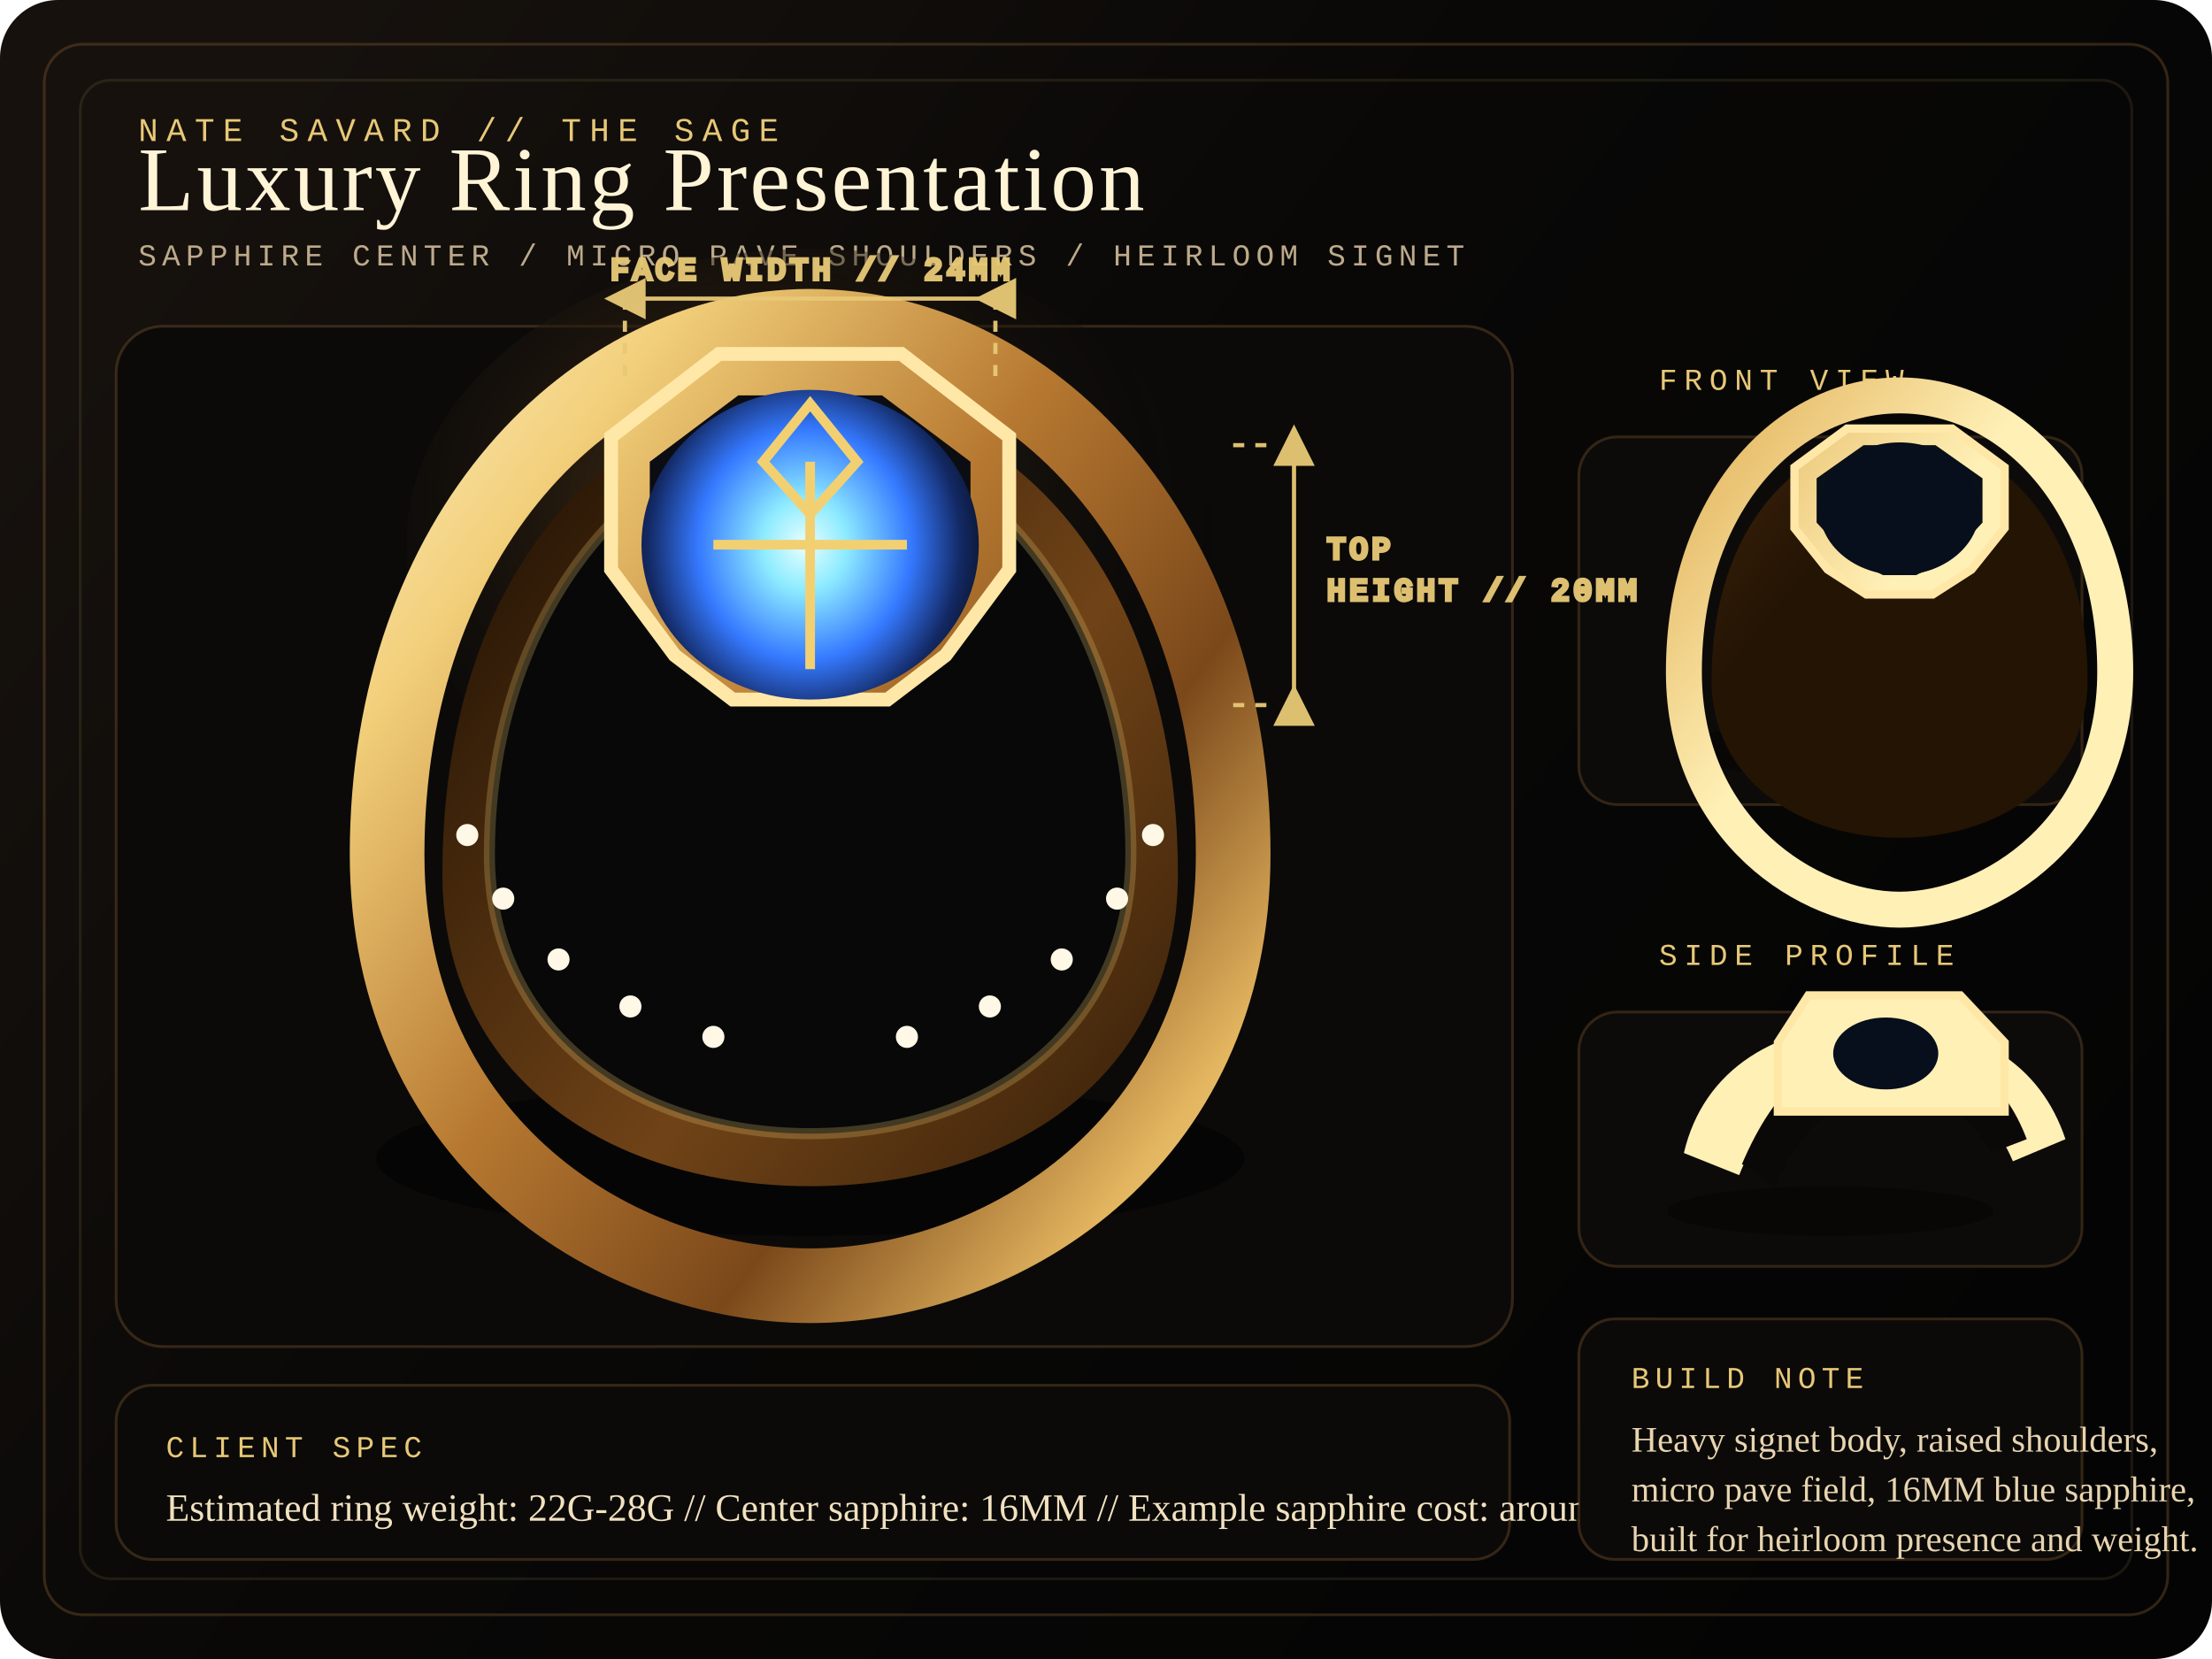
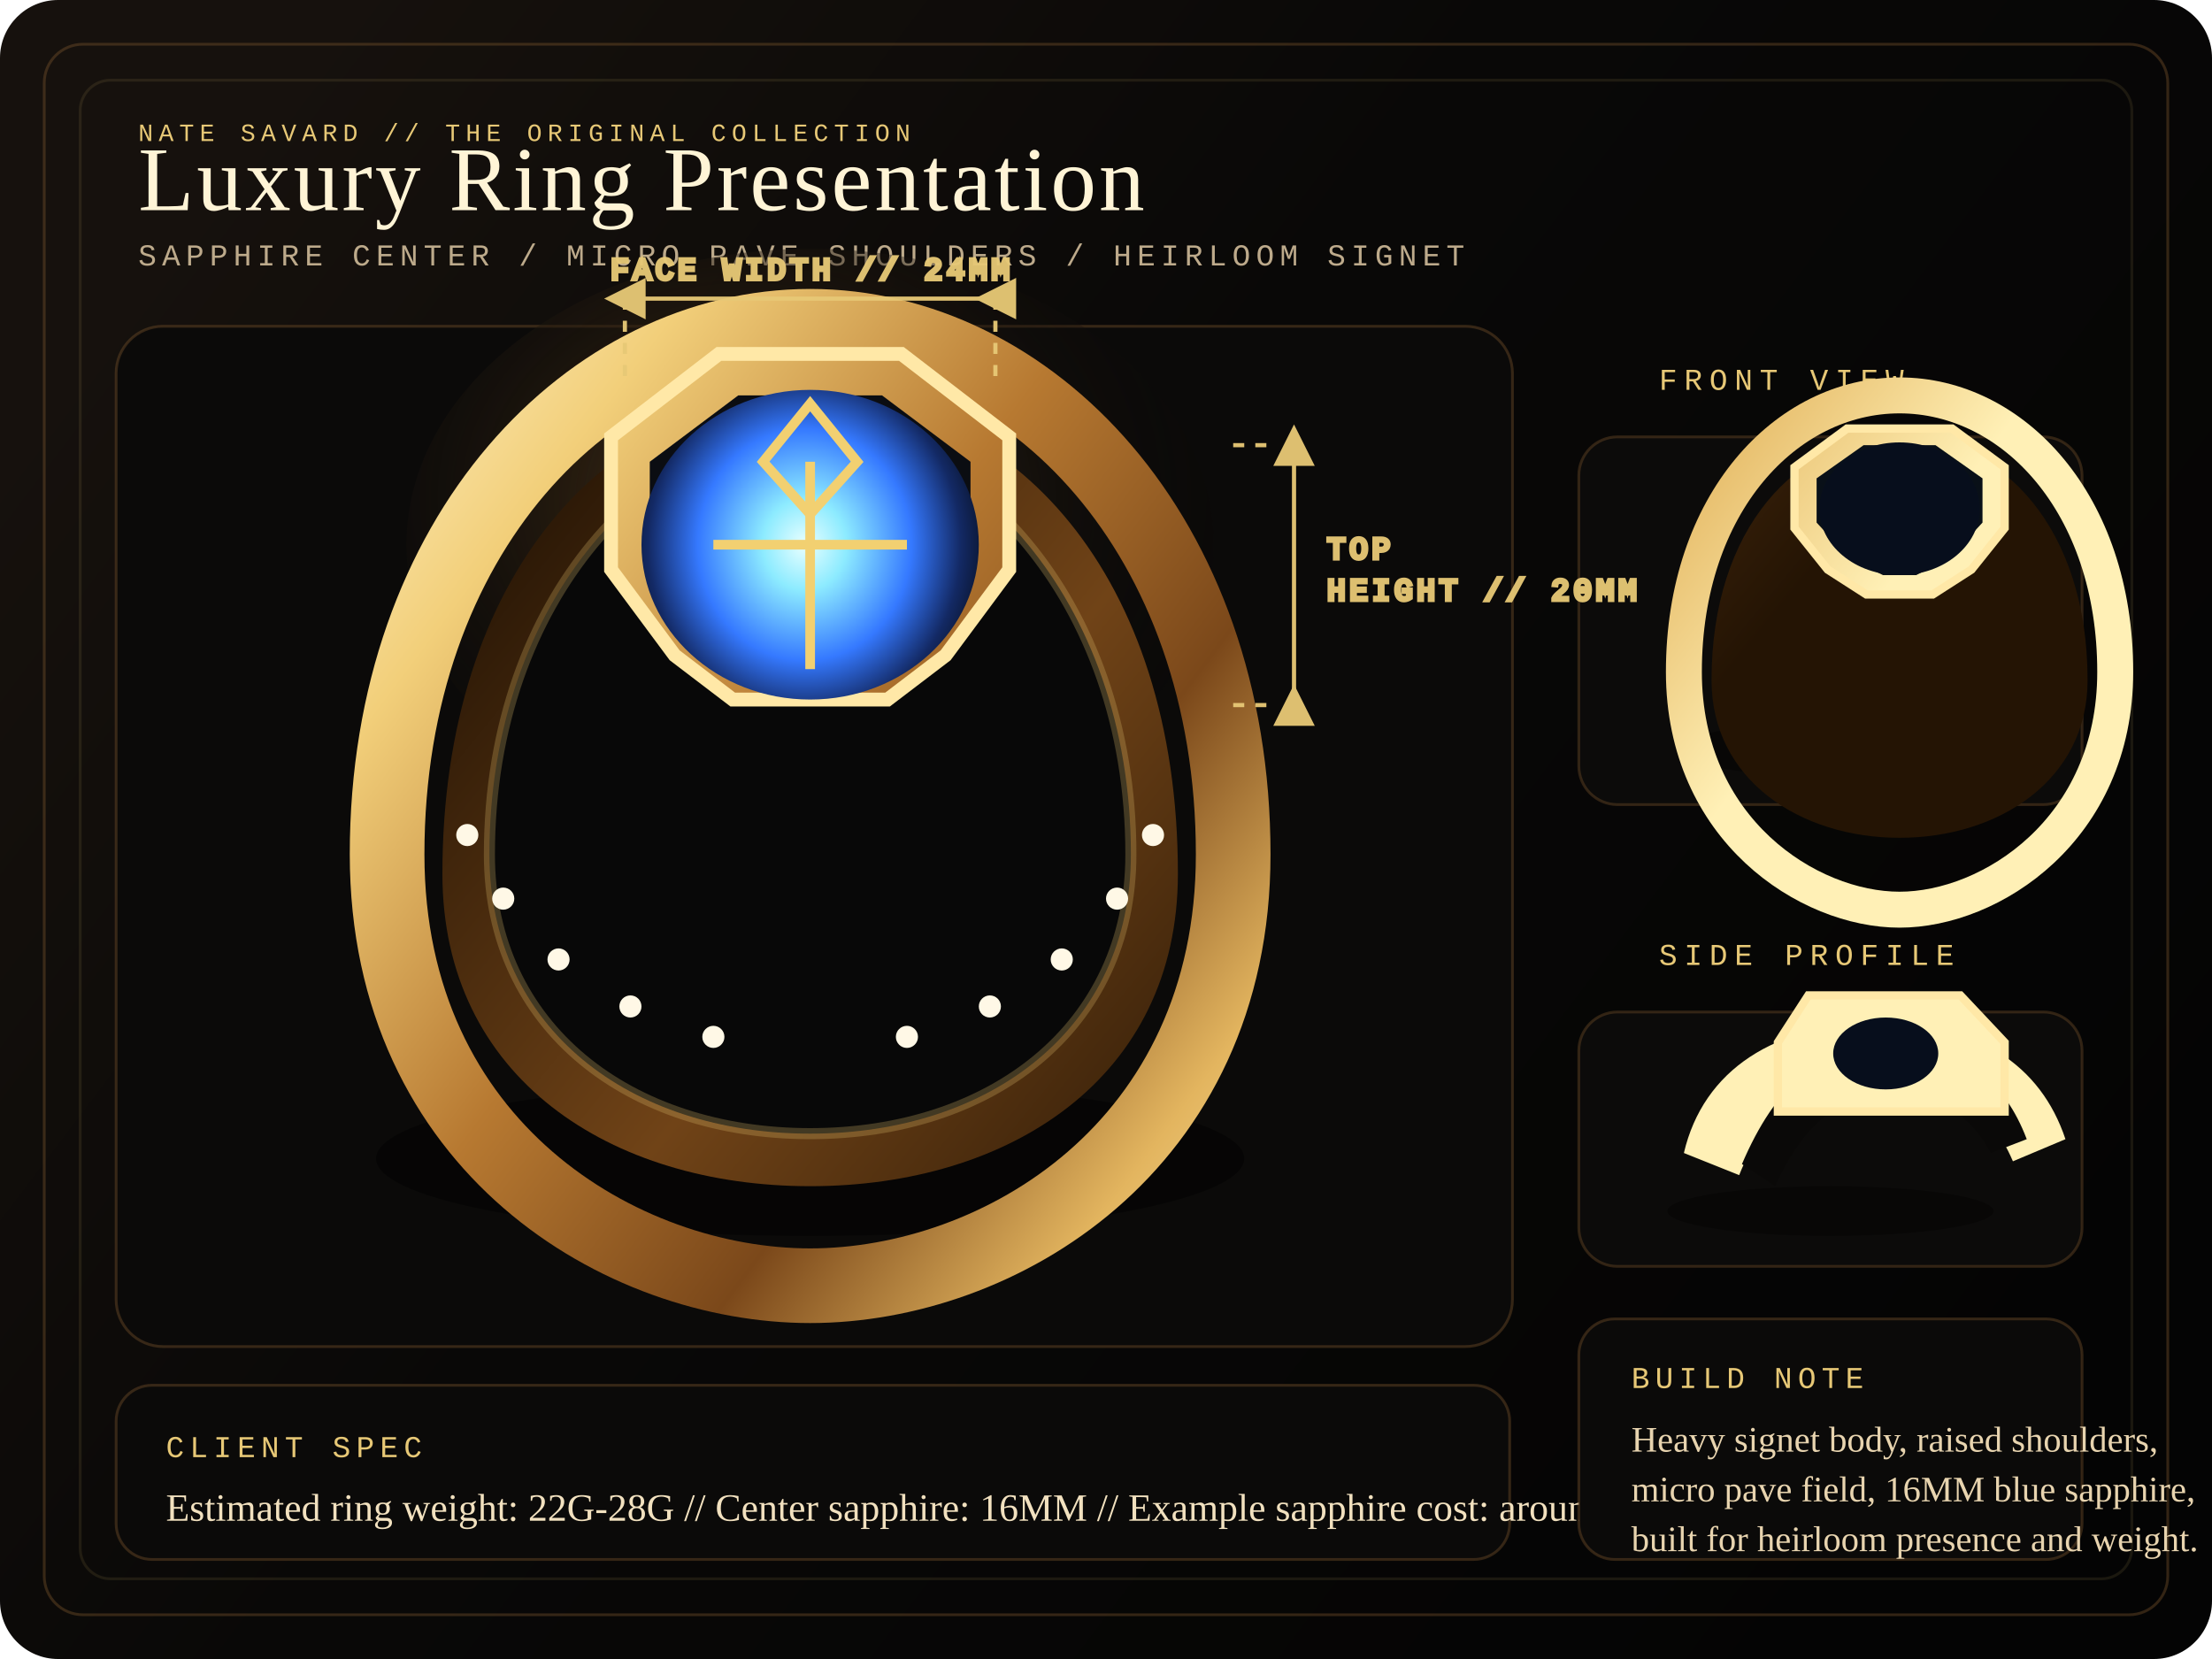
<svg xmlns="http://www.w3.org/2000/svg" width="1600" height="1200" viewBox="0 0 1600 1200" fill="none">
  <defs>
    <linearGradient id="bg" x1="160" y1="110" x2="1450" y2="1090" gradientUnits="userSpaceOnUse">
      <stop offset="0" stop-color="#16110D" />
      <stop offset="0.42" stop-color="#090807" />
      <stop offset="1" stop-color="#040404" />
    </linearGradient>
    <radialGradient id="warmGlow" cx="0" cy="0" r="1" gradientUnits="userSpaceOnUse" gradientTransform="translate(540 360) rotate(90) scale(340 420)">
      <stop offset="0" stop-color="#4D3415" />
      <stop offset="0.6" stop-color="#15100C" stop-opacity="0.35" />
      <stop offset="1" stop-color="#000000" stop-opacity="0" />
    </radialGradient>
    <linearGradient id="gold" x1="248" y1="244" x2="1048" y2="846" gradientUnits="userSpaceOnUse">
      <stop offset="0" stop-color="#FFF3C9" />
      <stop offset="0.18" stop-color="#F2CF7A" />
      <stop offset="0.42" stop-color="#B77931" />
      <stop offset="0.64" stop-color="#7B481A" />
      <stop offset="0.82" stop-color="#E3B55F" />
      <stop offset="1" stop-color="#FFF0B6" />
    </linearGradient>
    <linearGradient id="goldDark" x1="356" y1="368" x2="950" y2="854" gradientUnits="userSpaceOnUse">
      <stop offset="0" stop-color="#261505" />
      <stop offset="0.5" stop-color="#704317" />
      <stop offset="1" stop-color="#241404" />
    </linearGradient>
    <radialGradient id="sapphire" cx="0" cy="0" r="1" gradientUnits="userSpaceOnUse" gradientTransform="translate(582 394) rotate(90) scale(150 138)">
      <stop offset="0" stop-color="#E9FFFF" />
      <stop offset="0.22" stop-color="#8DEBFF" />
      <stop offset="0.56" stop-color="#3579FF" />
      <stop offset="0.82" stop-color="#132964" />
      <stop offset="1" stop-color="#070E1C" />
    </radialGradient>
    <radialGradient id="sapphireGlow" cx="0" cy="0" r="1" gradientUnits="userSpaceOnUse" gradientTransform="translate(582 394) rotate(90) scale(220 190)">
      <stop offset="0" stop-color="#89D8FF" stop-opacity="0.55" />
      <stop offset="0.55" stop-color="#3B68C0" stop-opacity="0.15" />
      <stop offset="1" stop-color="#000000" stop-opacity="0" />
    </radialGradient>
    <marker id="arrow" markerWidth="12" markerHeight="12" refX="6" refY="6" orient="auto">
      <path d="M1 6L11 1V11L1 6Z" fill="#E7C876" />
    </marker>
  </defs>
  <rect width="1600" height="1200" rx="42" fill="url(#bg)" />
  <rect x="32" y="32" width="1536" height="1136" rx="28" stroke="#8E6332" stroke-opacity="0.34" stroke-width="2" />
  <rect x="58" y="58" width="1484" height="1084" rx="22" stroke="#E7C876" stroke-opacity="0.1" stroke-width="2" />
-   <text x="100" y="102" fill="#E7C876" font-family="Courier New, monospace" font-size="24" letter-spacing="6">NATE SAVARD // THE SAGE</text>
+   <text x="100" y="102" fill="#E7C876" font-family="Courier New, monospace" font-size="18" letter-spacing="4">NATE SAVARD // THE ORIGINAL COLLECTION</text>
  <text x="100" y="152" fill="#FFF4D6" font-family="Georgia, 'Times New Roman', serif" font-size="66" letter-spacing="2">Luxury Ring Presentation</text>
  <text x="100" y="192" fill="#BDAA8B" font-family="Courier New, monospace" font-size="22" letter-spacing="4">SAPPHIRE CENTER / MICRO PAVE SHOULDERS / HEIRLOOM SIGNET</text>
  <rect x="84" y="236" width="1010" height="738" rx="34" fill="#0B0A09" stroke="#7E582D" stroke-opacity="0.38" stroke-width="2" />
  <ellipse cx="586" cy="838" rx="314" ry="56" fill="#000000" fill-opacity="0.45" />
  <ellipse cx="586" cy="394" rx="250" ry="180" fill="url(#sapphireGlow)" />
  <ellipse cx="586" cy="394" rx="292" ry="214" fill="url(#warmGlow)" />
  <g>
    <path d="M320 632C320 416 440 286 586 286C732 286 852 416 852 632C852 780 730 858 586 858C442 858 320 780 320 632Z" fill="url(#goldDark)" />
    <path d="M280 618C280 386 428 236 586 236C744 236 892 386 892 618C892 830 722 930 586 930C450 930 280 830 280 618Z" stroke="url(#gold)" stroke-width="54" />
    <path d="M354 618C354 430 476 310 586 310C696 310 818 430 818 618C818 744 716 820 586 820C456 820 354 744 354 618Z" fill="#080808" stroke="#D9B86A" stroke-opacity="0.28" stroke-width="8" />
    <path d="M442 316L520 256H652L730 316V412L684 474L642 506H530L488 474L442 412V316Z" fill="url(#gold)" stroke="#FFE8A7" stroke-width="10" />
    <path d="M470 334L534 286H638L702 334V402L664 450L624 478H548L508 450L470 402V334Z" fill="#0B0D12" />
    <ellipse cx="586" cy="394" rx="122" ry="112" fill="url(#sapphire)" />
    <path d="M586 292L620 334L586 372L552 334L586 292Z" stroke="#F2D071" stroke-width="7" />
    <path d="M586 334V484" stroke="#F2D071" stroke-width="7" />
    <path d="M516 394H656" stroke="#F2D071" stroke-width="7" />
    <g fill="#FFF8E6">
      <circle cx="338" cy="604" r="8" />
      <circle cx="364" cy="650" r="8" />
      <circle cx="404" cy="694" r="8" />
      <circle cx="456" cy="728" r="8" />
      <circle cx="516" cy="750" r="8" />
      <circle cx="656" cy="750" r="8" />
      <circle cx="716" cy="728" r="8" />
      <circle cx="768" cy="694" r="8" />
      <circle cx="808" cy="650" r="8" />
      <circle cx="834" cy="604" r="8" />
    </g>
  </g>
  <g>
    <text x="1200" y="282" fill="#E7C876" font-family="Courier New, monospace" font-size="22" letter-spacing="5">FRONT VIEW</text>
    <rect x="1142" y="316" width="364" height="266" rx="28" fill="#0C0B0A" stroke="#7E582D" stroke-opacity="0.36" stroke-width="2" />
    <ellipse cx="1324" cy="542" rx="108" ry="20" fill="#000000" fill-opacity="0.36" />
    <path d="M1238 492C1238 382 1300 316 1374 316C1448 316 1510 382 1510 492C1510 564 1446 606 1374 606C1302 606 1238 564 1238 492Z" fill="url(#goldDark)" />
    <path d="M1218 486C1218 364 1292 286 1374 286C1456 286 1530 364 1530 486C1530 600 1440 658 1374 658C1308 658 1218 600 1218 486Z" stroke="url(#gold)" stroke-width="26" />
    <path d="M1298 338L1336 310H1412L1450 338V382L1426 412L1398 430H1350L1322 412L1298 382V338Z" fill="url(#gold)" stroke="#FFE8A7" stroke-width="6" />
    <path d="M1314 346L1348 322H1400L1434 346V378L1410 404L1386 416H1362L1338 404L1314 378V346Z" fill="#091018" />
    <ellipse cx="1374" cy="368" rx="58" ry="48" fill="url(#sapphire)" />
  </g>
  <g>
    <text x="1200" y="698" fill="#E7C876" font-family="Courier New, monospace" font-size="22" letter-spacing="5">SIDE PROFILE</text>
    <rect x="1142" y="732" width="364" height="184" rx="28" fill="#0C0B0A" stroke="#7E582D" stroke-opacity="0.36" stroke-width="2" />
    <ellipse cx="1324" cy="876" rx="118" ry="18" fill="#000000" fill-opacity="0.36" />
    <path d="M1218 834C1232 774 1284 740 1360 740C1430 740 1476 770 1494 824L1456 840C1438 798 1408 782 1360 782C1310 782 1276 804 1258 850L1218 834Z" fill="url(#gold)" />
    <path d="M1260 842C1284 786 1316 756 1368 756C1420 756 1450 782 1466 824L1440 834C1424 804 1400 792 1368 792C1332 792 1306 810 1284 858L1260 842Z" fill="#0A0908" />
    <path d="M1308 720H1418L1450 754V804H1286V754L1308 720Z" fill="url(#gold)" stroke="#FFE8A7" stroke-width="6" />
    <ellipse cx="1364" cy="762" rx="38" ry="26" fill="url(#sapphire)" />
  </g>
  <g stroke="#E7C876" stroke-width="3" opacity="0.95">
    <path d="M452 216H720" marker-start="url(#arrow)" marker-end="url(#arrow)" />
    <path d="M452 216V278" stroke-dasharray="8 8" />
    <path d="M720 216V278" stroke-dasharray="8 8" />
    <text x="586" y="202" text-anchor="middle" fill="#FFF1C8" font-family="Courier New, monospace" font-size="22" letter-spacing="3">FACE WIDTH // 24MM</text>
    <path d="M936 322V510" marker-start="url(#arrow)" marker-end="url(#arrow)" />
    <path d="M892 322H920" stroke-dasharray="8 8" />
    <path d="M892 510H920" stroke-dasharray="8 8" />
    <text x="960" y="404" fill="#FFF1C8" font-family="Courier New, monospace" font-size="22" letter-spacing="3">TOP</text>
    <text x="960" y="434" fill="#FFF1C8" font-family="Courier New, monospace" font-size="22" letter-spacing="3">HEIGHT // 20MM</text>
  </g>
  <g>
    <rect x="84" y="1002" width="1008" height="126" rx="26" fill="#0B0A09" stroke="#7E582D" stroke-opacity="0.38" stroke-width="2" />
    <text x="120" y="1054" fill="#E7C876" font-family="Courier New, monospace" font-size="22" letter-spacing="4">CLIENT SPEC</text>
    <text x="120" y="1100" fill="#F2E1BF" font-family="Georgia, 'Times New Roman', serif" font-size="28">Estimated ring weight: 22G-28G // Center sapphire: 16MM // Example sapphire cost: around $200 each on average</text>
  </g>
  <g>
    <rect x="1142" y="954" width="364" height="174" rx="26" fill="#0B0A09" stroke="#7E582D" stroke-opacity="0.38" stroke-width="2" />
    <text x="1180" y="1004" fill="#E7C876" font-family="Courier New, monospace" font-size="22" letter-spacing="4">BUILD NOTE</text>
    <text x="1180" y="1050" fill="#E8D4AF" font-family="Georgia, 'Times New Roman', serif" font-size="26">Heavy signet body, raised shoulders,</text>
    <text x="1180" y="1086" fill="#E8D4AF" font-family="Georgia, 'Times New Roman', serif" font-size="26">micro pave field, 16MM blue sapphire,</text>
    <text x="1180" y="1122" fill="#E8D4AF" font-family="Georgia, 'Times New Roman', serif" font-size="26">built for heirloom presence and weight.</text>
  </g>
</svg>
